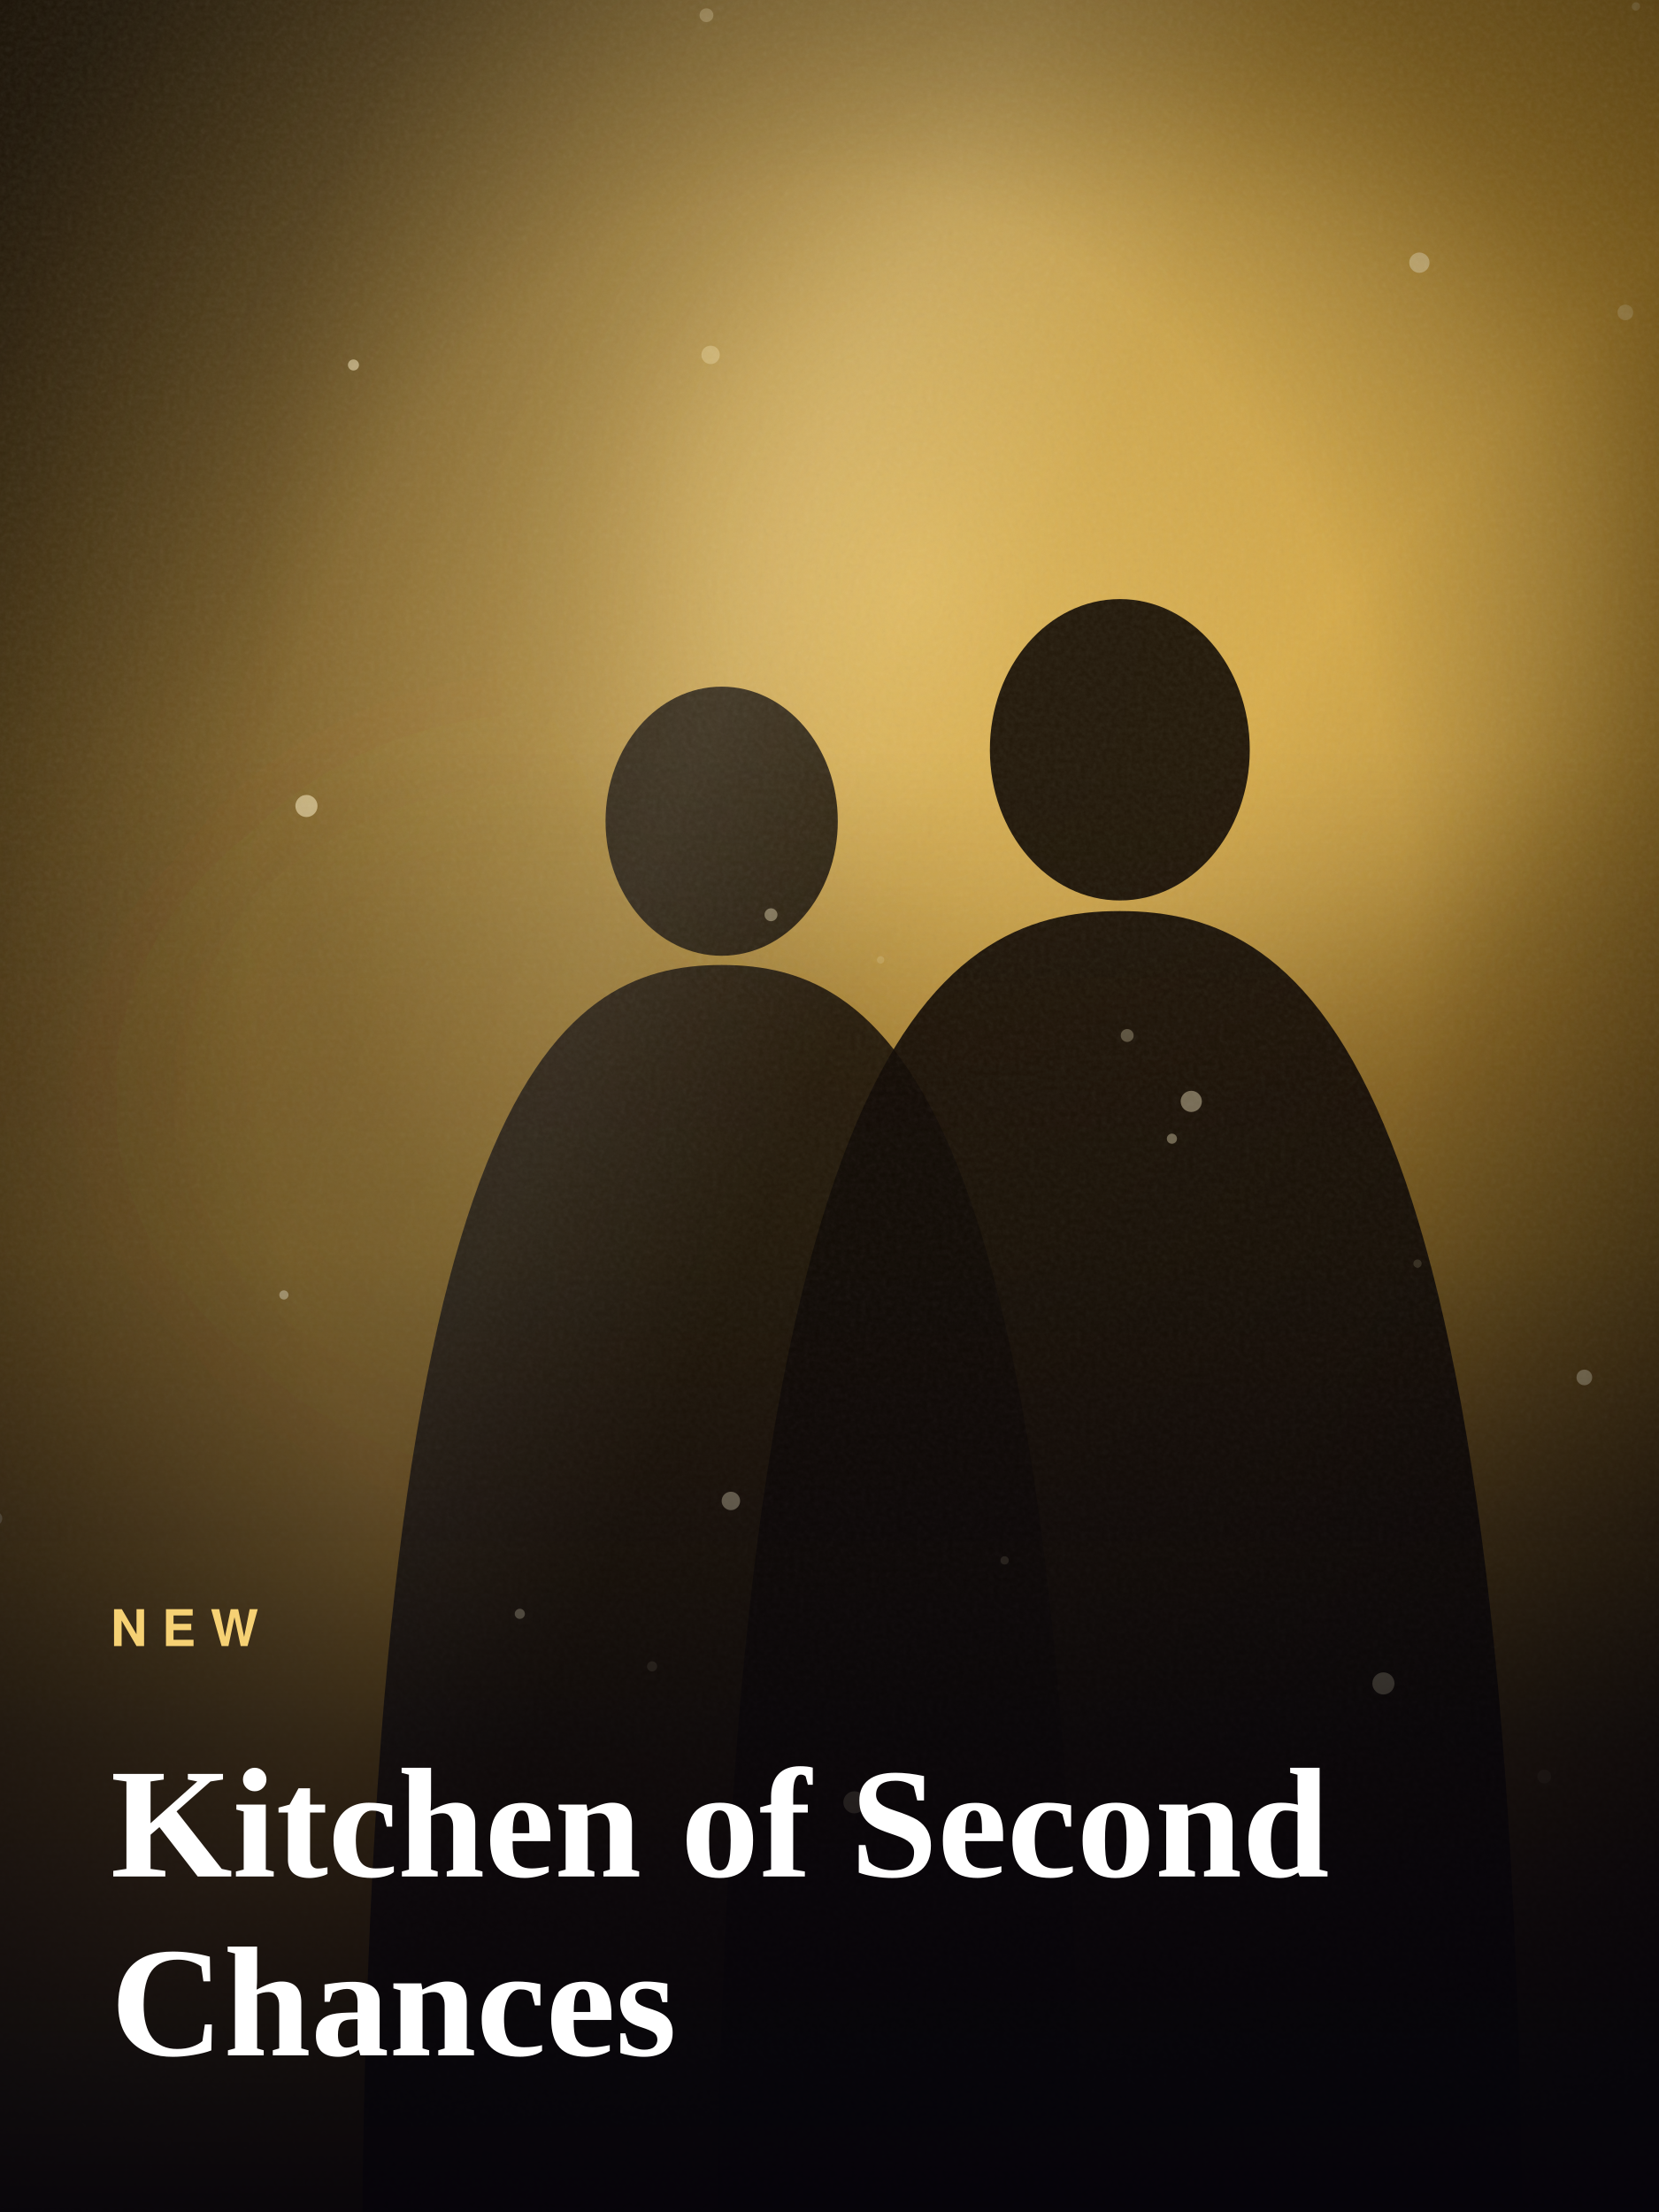
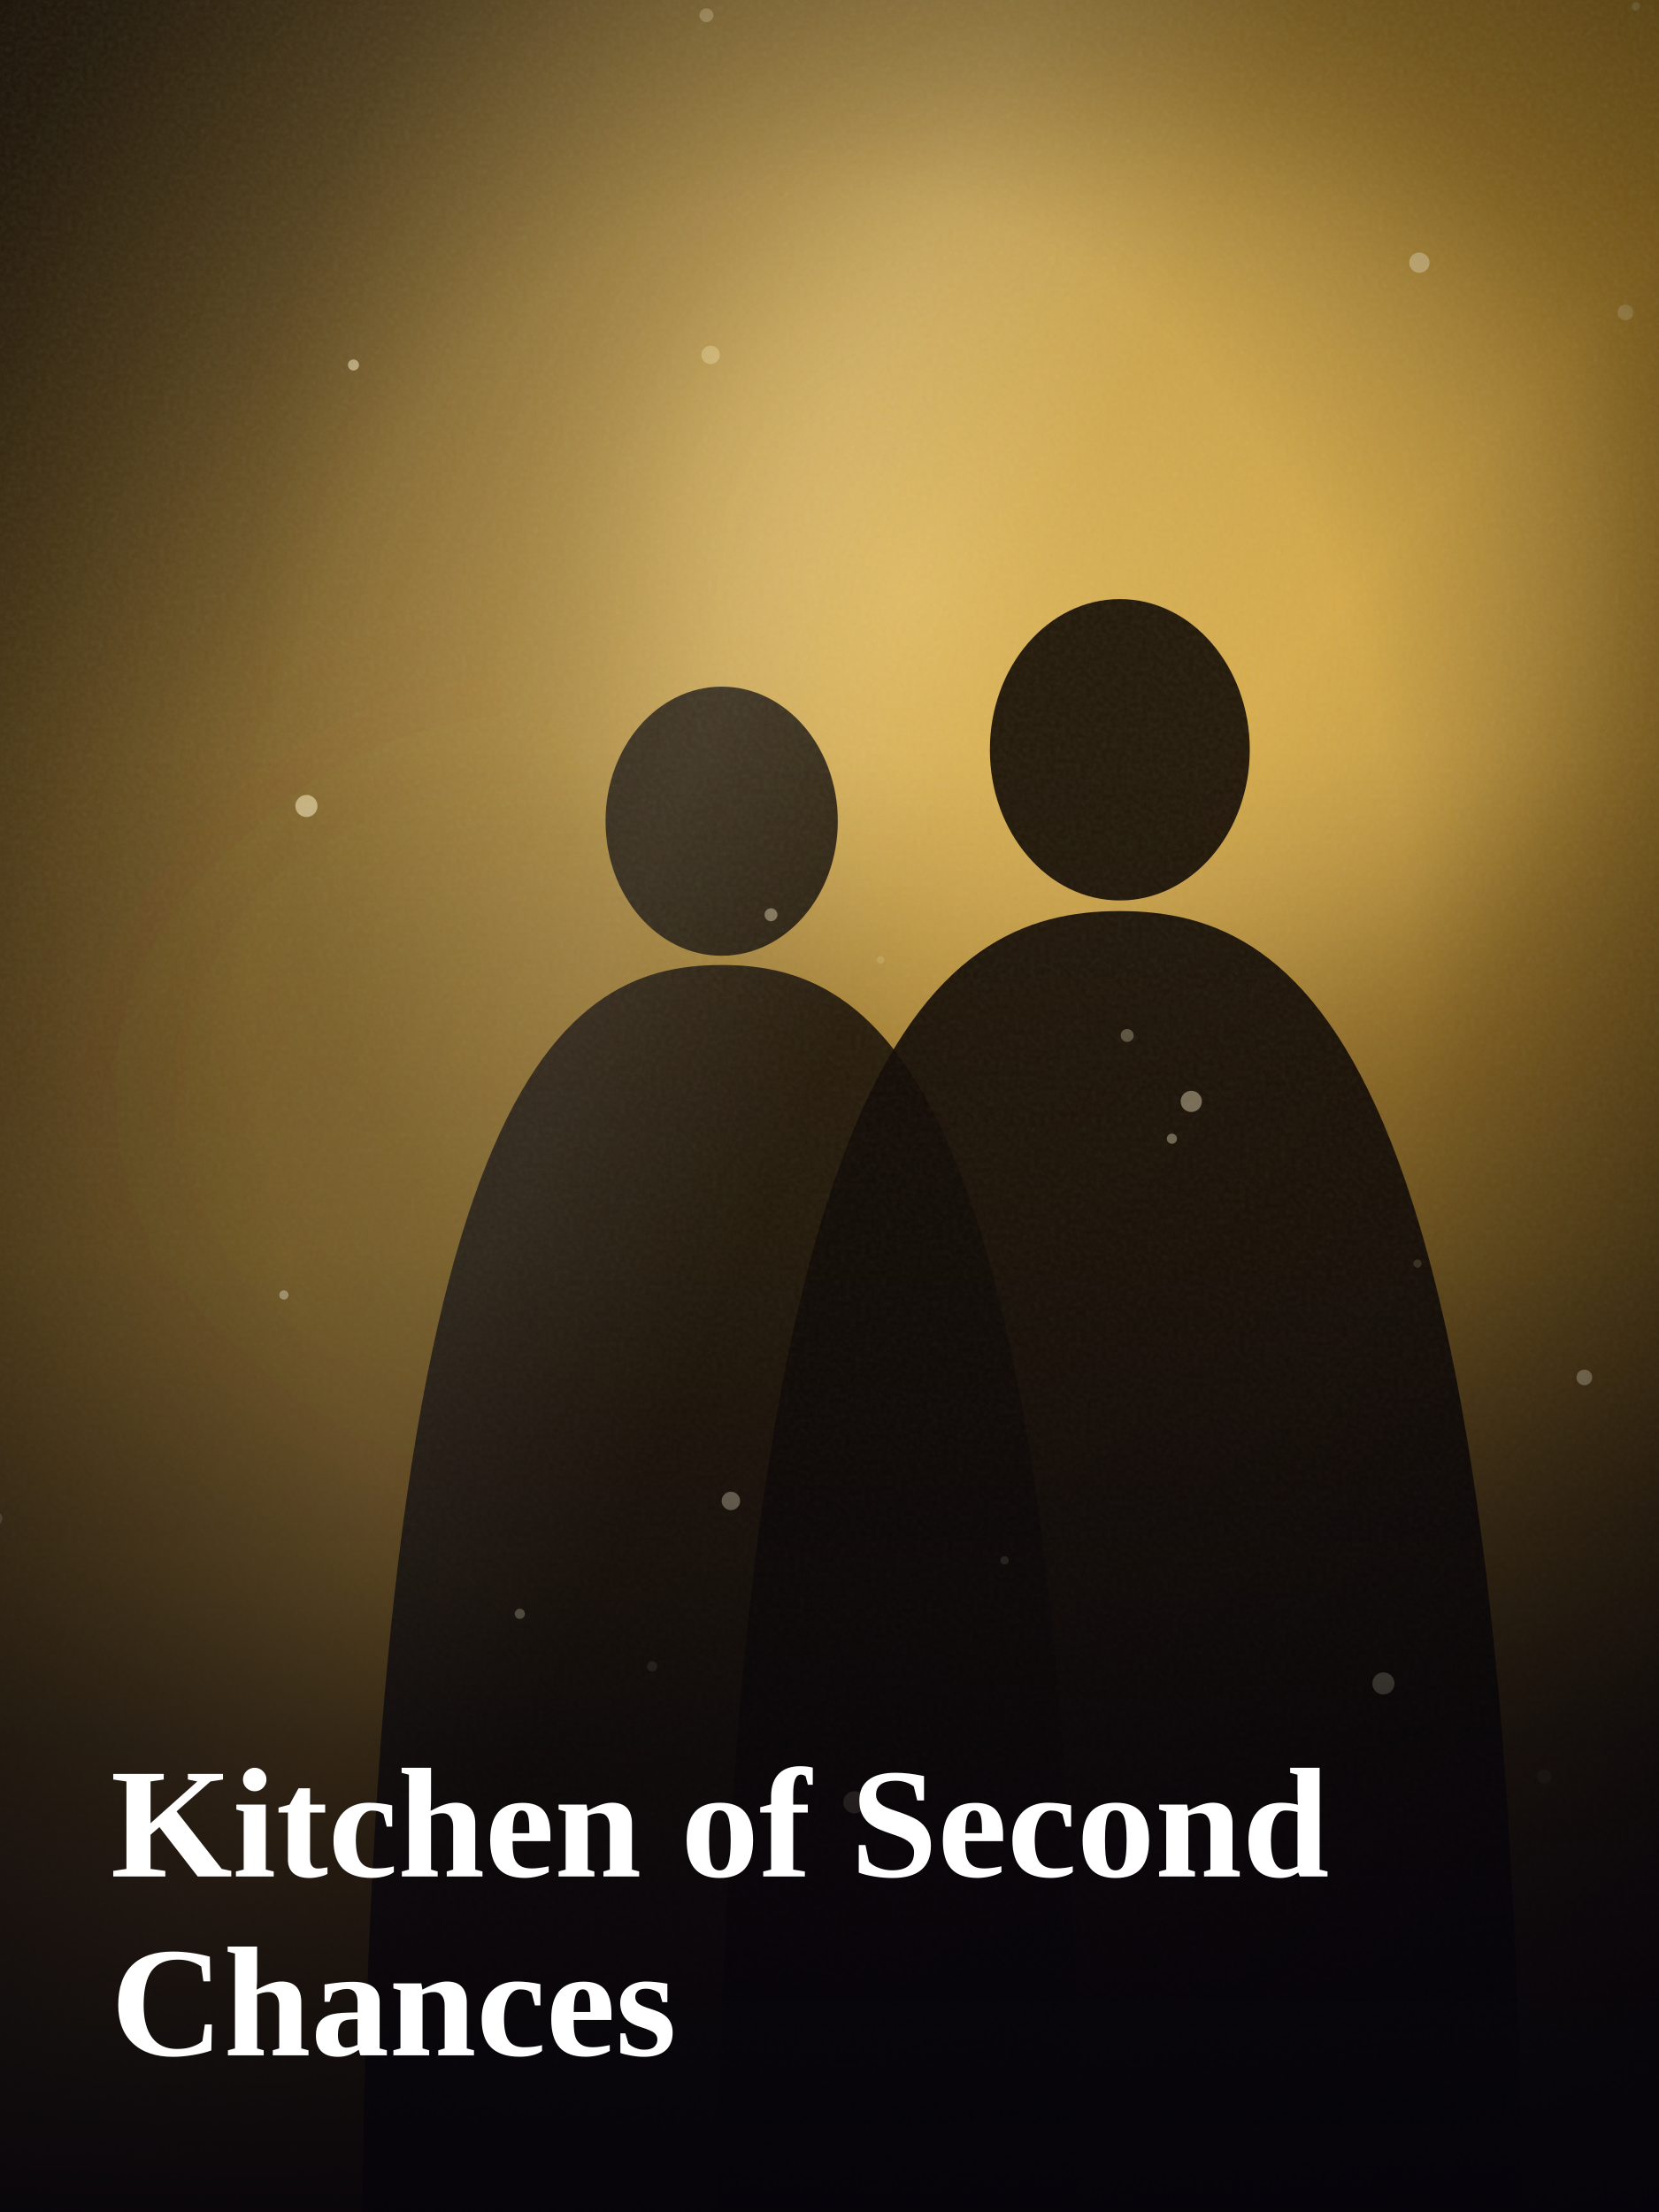
<svg xmlns="http://www.w3.org/2000/svg" width="360" height="480" viewBox="0 0 360 480" role="img" aria-label="Kitchen of Second Chances">
  <defs>
    <linearGradient id="sky" x1="0.08" y1="0" x2="0.92" y2="1">
      <stop offset="0" stop-color="#231604" />
      <stop offset="0.52" stop-color="#A8781A" />
      <stop offset="1" stop-color="#231604" />
    </linearGradient>
    <radialGradient id="rim" cx="0.55" cy="0.27" r="0.72">
      <stop offset="0" stop-color="#FFD979" stop-opacity="0.62" />
      <stop offset="0.55" stop-color="#FFD979" stop-opacity="0.16" />
      <stop offset="1" stop-color="#FFD979" stop-opacity="0" />
    </radialGradient>
    <linearGradient id="sweep" x1="0" y1="0" x2="1" y2="0.6">
      <stop offset="0" stop-color="#FFFFFF" stop-opacity="0" />
      <stop offset="0.46" stop-color="#FFFFFF" stop-opacity="0.10" />
      <stop offset="0.58" stop-color="#FFFFFF" stop-opacity="0" />
    </linearGradient>
    <radialGradient id="vig" cx="0.5" cy="0.44" r="0.78">
      <stop offset="0.45" stop-color="#000000" stop-opacity="0" />
      <stop offset="1" stop-color="#000000" stop-opacity="0.62" />
    </radialGradient>
    <filter id="grain" x="0" y="0" width="100%" height="100%">
      <feTurbulence type="fractalNoise" baseFrequency="0.9" numOctaves="3" seed="27" result="n" />
      <feColorMatrix in="n" type="saturate" values="0" />
      <feComponentTransfer>
        <feFuncA type="linear" slope="0.16" />
      </feComponentTransfer>
    </filter>
    <filter id="soft" x="-30%" y="-30%" width="160%" height="160%">
      <feGaussianBlur stdDeviation="16" />
    </filter>
    <linearGradient id="scrim" x1="0" y1="0.34" x2="0" y2="1">
      <stop offset="0" stop-color="#05030A" stop-opacity="0" />
      <stop offset="0.34" stop-color="#05030A" stop-opacity="0.22" />
      <stop offset="0.68" stop-color="#05030A" stop-opacity="0.70" />
      <stop offset="1" stop-color="#05030A" stop-opacity="0.95" />
    </linearGradient>
  </defs>
  <rect width="360" height="480" fill="url(#sky)" />
  <g filter="url(#soft)" opacity="0.9">
    <ellipse cx="248.4" cy="122.4" rx="108.0" ry="93.6" fill="#FFD979" opacity="0.30" />
    <ellipse cx="118.8" cy="237.6" rx="86.4" ry="75.6" fill="#4C3008" opacity="0.24" />
  </g>
  <rect width="360" height="480" fill="url(#rim)" />
  <g opacity="0.85" fill="#120B02">
    <ellipse cx="156.6" cy="178.2" rx="25.2" ry="29.2" />
    <path d="M 78.5 505.2                C 78.5 235.9                  120.8 209.4                  156.6 209.4                C 192.4 209.4                  234.7 235.9                  234.7 505.2                Z" />
  </g>
  <g opacity="0.92" fill="#120B02">
    <ellipse cx="243.0" cy="162.7" rx="28.2" ry="32.7" />
    <path d="M 155.5 508.2                C 155.5 227.4                  202.9 197.7                  243.0 197.7                C 283.1 197.7                  330.5 227.4                  330.5 508.2                Z" />
  </g>
  <rect width="360" height="480" fill="url(#sweep)" />
  <circle cx="185.4" cy="391.1" r="2.4" fill="#FFF0C4" opacity="0.41" />
  <circle cx="154.2" cy="77.0" r="2.0" fill="#FFF0C4" opacity="0.29" />
  <circle cx="343.8" cy="298.9" r="1.7" fill="#FFF0C4" opacity="0.62" />
  <circle cx="76.7" cy="79.2" r="1.2" fill="#FFF0C4" opacity="0.57" />
  <circle cx="61.6" cy="281.0" r="1.0" fill="#FFF0C4" opacity="0.64" />
  <circle cx="66.5" cy="174.9" r="2.4" fill="#FFF0C4" opacity="0.57" />
  <circle cx="218.0" cy="338.6" r="0.9" fill="#FFF0C4" opacity="0.22" />
  <circle cx="-1.0" cy="329.5" r="1.5" fill="#FFF0C4" opacity="0.55" />
  <circle cx="153.3" cy="3.3" r="1.5" fill="#FFF0C4" opacity="0.29" />
  <circle cx="369.1" cy="216.9" r="2.5" fill="#FFF0C4" opacity="0.35" />
  <circle cx="352.7" cy="67.8" r="1.7" fill="#FFF0C4" opacity="0.28" />
  <circle cx="335.1" cy="385.5" r="1.5" fill="#FFF0C4" opacity="0.18" />
  <circle cx="375.7" cy="368.9" r="1.0" fill="#FFF0C4" opacity="0.46" />
  <circle cx="-0.8" cy="32.8" r="0.7" fill="#FFF0C4" opacity="0.58" />
  <circle cx="308.0" cy="57.0" r="2.2" fill="#FFF0C4" opacity="0.51" />
  <circle cx="300.2" cy="365.3" r="2.4" fill="#FFF0C4" opacity="0.59" />
  <circle cx="191.1" cy="208.3" r="0.8" fill="#FFF0C4" opacity="0.21" />
  <circle cx="141.5" cy="361.6" r="1.1" fill="#FFF0C4" opacity="0.23" />
  <circle cx="254.3" cy="247.1" r="1.1" fill="#FFF0C4" opacity="0.45" />
  <circle cx="158.6" cy="325.7" r="2.0" fill="#FFF0C4" opacity="0.63" />
  <circle cx="112.8" cy="350.2" r="1.1" fill="#FFF0C4" opacity="0.62" />
  <circle cx="167.3" cy="198.5" r="1.4" fill="#FFF0C4" opacity="0.44" />
  <circle cx="307.6" cy="274.2" r="0.9" fill="#FFF0C4" opacity="0.19" />
  <circle cx="355.0" cy="1.4" r="0.9" fill="#FFF0C4" opacity="0.26" />
  <circle cx="258.5" cy="239.0" r="2.3" fill="#FFF0C4" opacity="0.49" />
  <circle cx="244.6" cy="224.7" r="1.4" fill="#FFF0C4" opacity="0.33" />
  <rect width="360" height="480" fill="url(#vig)" />
  <rect width="360" height="480" filter="url(#grain)" opacity="0.5" />
  <rect width="360" height="480" fill="url(#scrim)" />
-   <text x="24" y="357.2" font-family="Helvetica Neue, Helvetica, Arial, sans-serif" font-size="11" font-weight="700" letter-spacing="3.2" fill="#FFD979" opacity="0.95">NEW</text>
+   <text x="24" y="357.2" font-family="Helvetica Neue, Helvetica, Arial, sans-serif" font-size="11" font-weight="700" letter-spacing="3.2" fill="#FFD979" opacity="0.95" />
  <text x="24" y="407.2" font-family="Georgia, Times New Roman, serif" font-size="34" font-weight="700" fill="#FFFFFF">
    <tspan x="24" dy="0">Kitchen of Second</tspan>
    <tspan x="24" dy="38.8">Chances</tspan>
  </text>
</svg>
